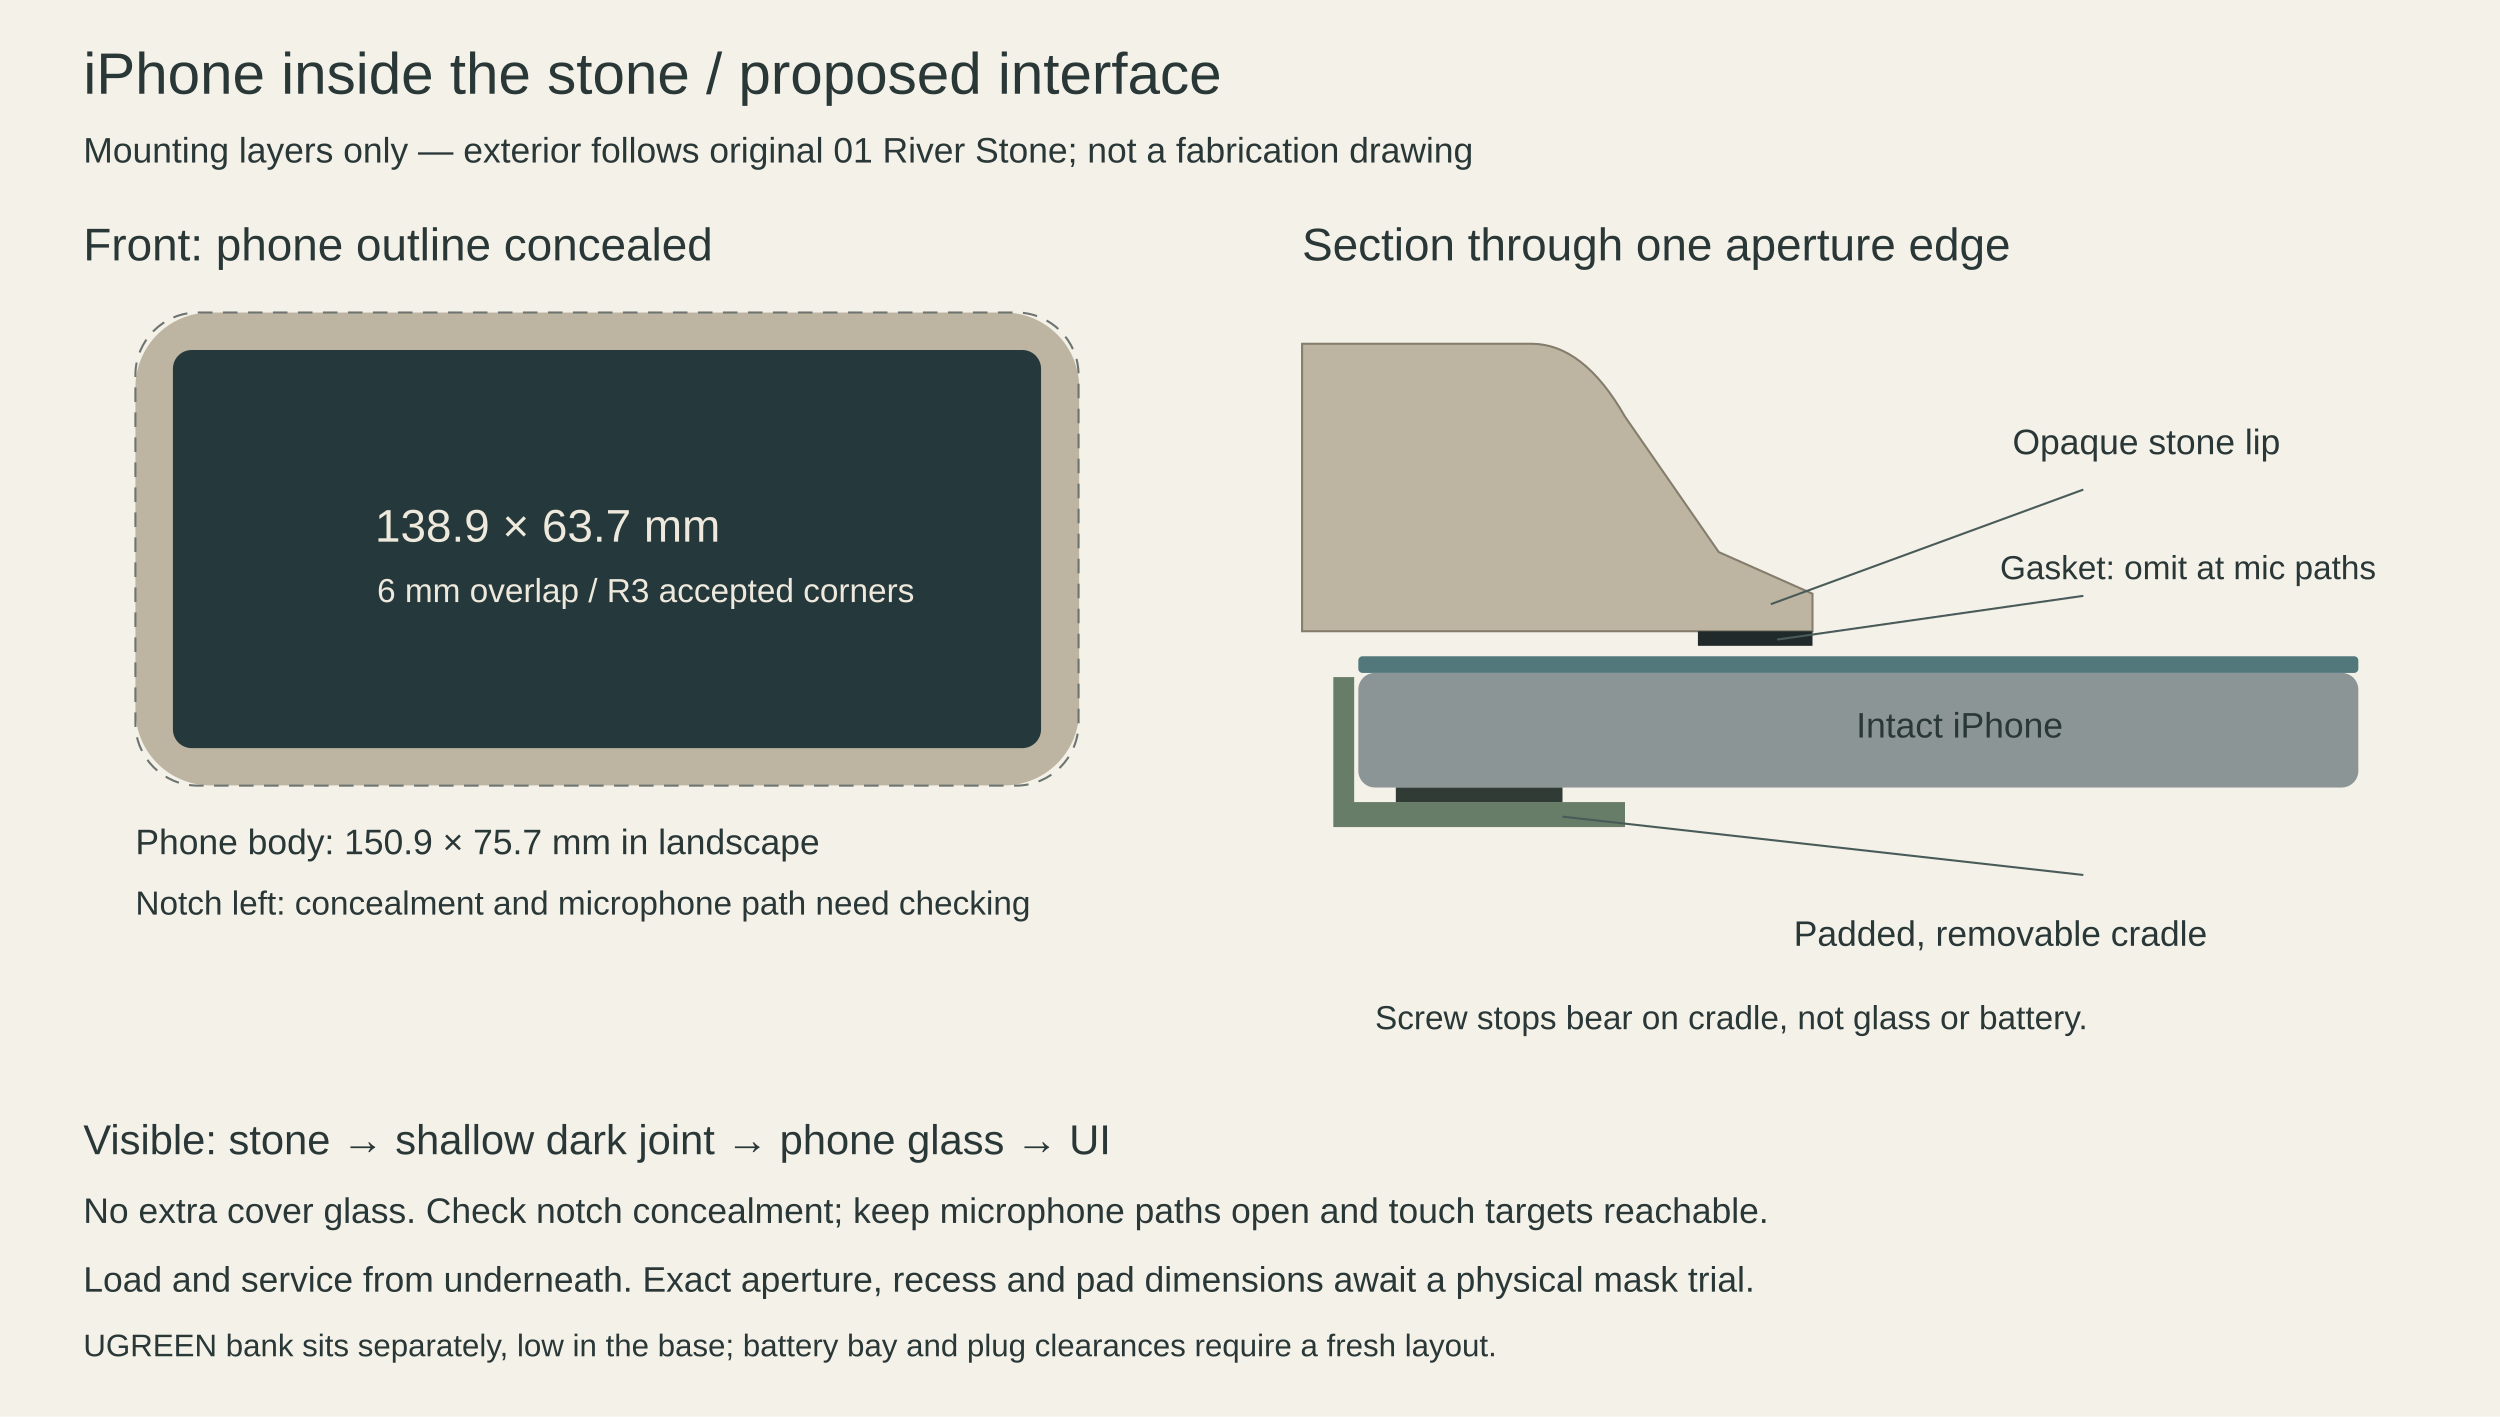
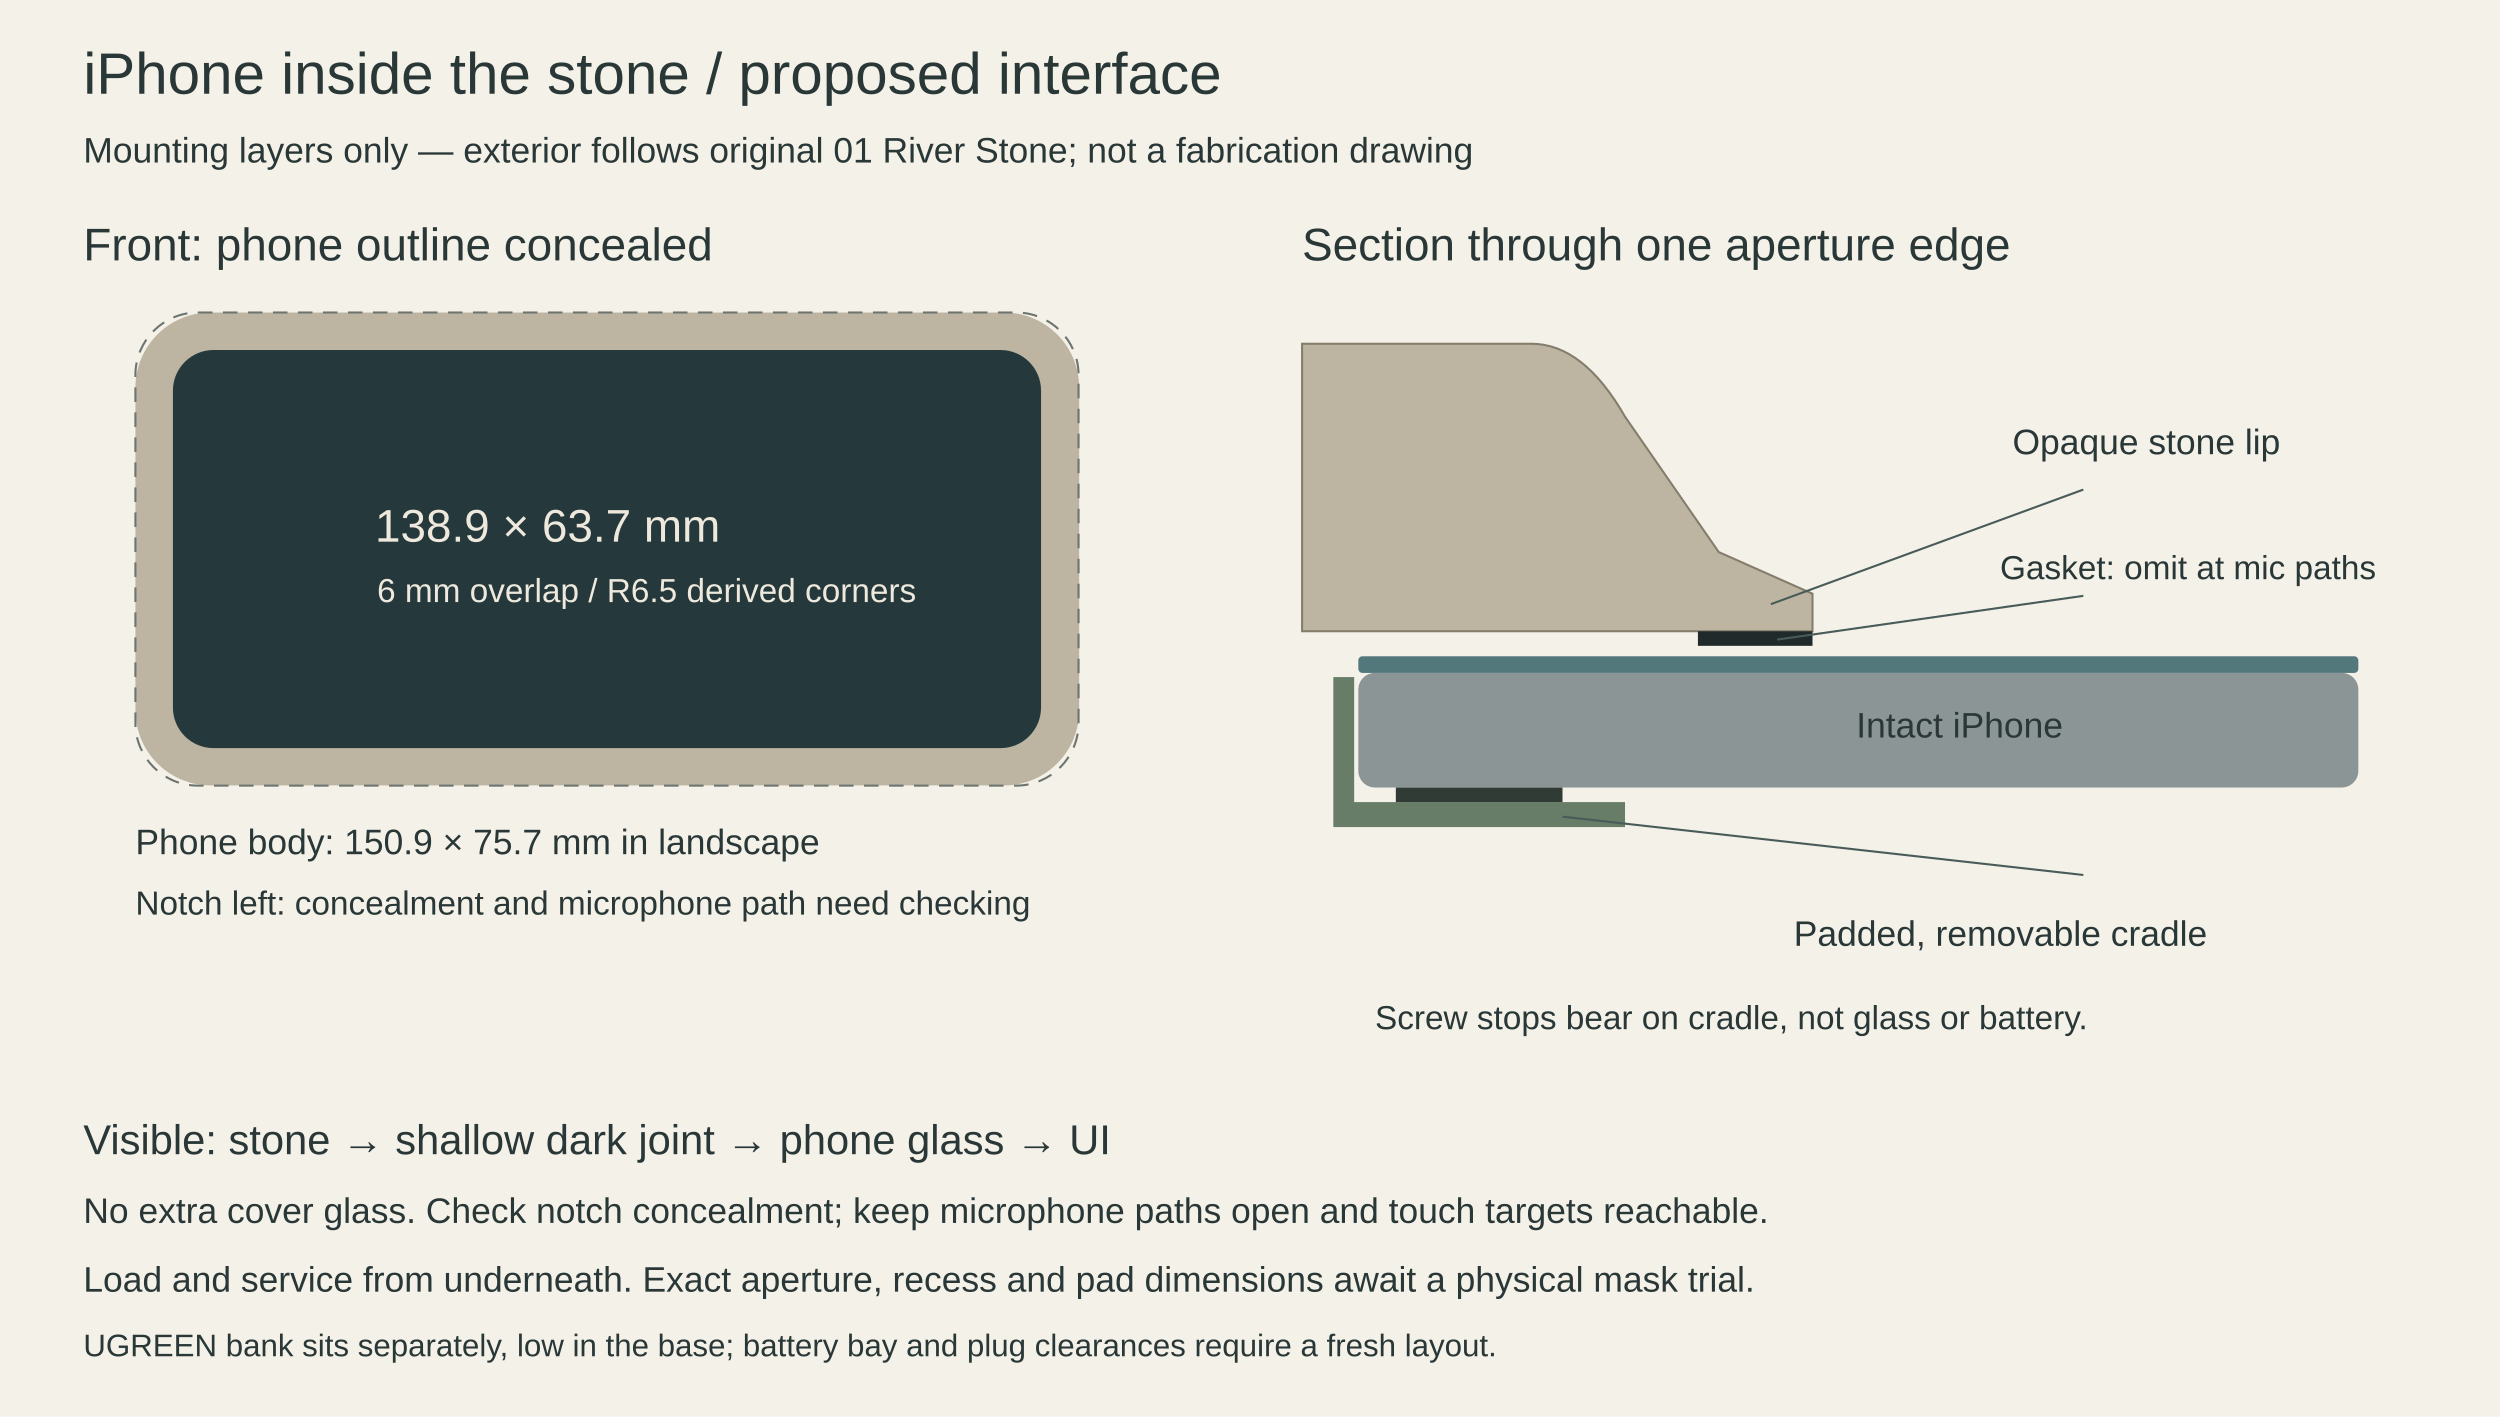
<svg xmlns="http://www.w3.org/2000/svg" width="1200" height="680" viewBox="0 0 1200 680">
  <rect width="1200" height="680" fill="#f4f1e9" />
  <g font-family="Segoe UI,Arial" fill="#293737">
    <text x="40" y="45" font-size="28">iPhone inside the stone / proposed interface</text>
    <text x="40" y="78" font-size="17">Mounting layers only — exterior follows original 01 River Stone; not a fabrication drawing</text>
    <text x="40" y="125" font-size="22">Front: phone outline concealed</text>
    <rect x="65" y="150" width="453" height="227" rx="36" fill="#bdb5a2" />
    <rect x="65" y="150" width="452.7" height="227.1" rx="30" fill="none" stroke="#6d746f" stroke-dasharray="7 5" />
-     <rect x="83" y="168" width="416.7" height="191.1" rx="9" fill="#25393c" />
+     <rect x="83" y="168" width="416.7" height="191.1" rx="19.5" fill="#25393c" />
    <text x="180" y="260" fill="#eee9dc" font-size="22">138.9 × 63.7 mm</text>
-     <text x="181" y="289" fill="#eee9dc" font-size="16">6 mm overlap / R3 accepted corners</text>
+     <text x="181" y="289" fill="#eee9dc" font-size="16">6 mm overlap / R6.5 derived corners</text>
    <text x="65" y="410" font-size="17">Phone body: 150.9 × 75.7 mm in landscape</text>
    <text x="65" y="439" font-size="16">Notch left: concealment and microphone path need checking</text>
    <text x="625" y="125" font-size="22">Section through one aperture edge</text>
    <path d="M625 165 L735 165 Q760 165 780 200 L825 265 L870 285 L870 303 L625 303 Z" fill="#bdb5a2" stroke="#847d6c" />
    <rect x="815" y="303" width="55" height="7" fill="#202a2b" />
    <rect x="652" y="315" width="480" height="8" rx="2" fill="#52787c" />
    <rect x="652" y="323" width="480" height="55" rx="8" fill="#8b9596" />
    <path d="M640 325 L650 325 L650 385 L780 385 L780 397 L640 397 Z" fill="#687d68" />
    <rect x="670" y="378" width="80" height="7" fill="#303b36" />
    <path d="M1000 235 L850 290 M1000 286 L853 307 M1000 420 L750 392" fill="none" stroke="#495b58" />
    <text x="966" y="218" font-size="17">Opaque stone lip</text>
    <text x="960" y="278" font-size="16">Gasket: omit at mic paths</text>
    <text x="891" y="354" font-size="17">Intact iPhone</text>
    <text x="861" y="454" font-size="17">Padded, removable cradle</text>
    <text x="660" y="494" font-size="16">Screw stops bear on cradle, not glass or battery.</text>
    <text x="40" y="554" font-size="20">Visible: stone → shallow dark joint → phone glass → UI</text>
    <text x="40" y="587" font-size="17">No extra cover glass. Check notch concealment; keep microphone paths open and touch targets reachable.</text>
    <text x="40" y="620" font-size="17">Load and service from underneath. Exact aperture, recess and pad dimensions await a physical mask trial.</text>
    <text x="40" y="651" font-size="15">UGREEN bank sits separately, low in the base; battery bay and plug clearances require a fresh layout.</text>
  </g>
</svg>
